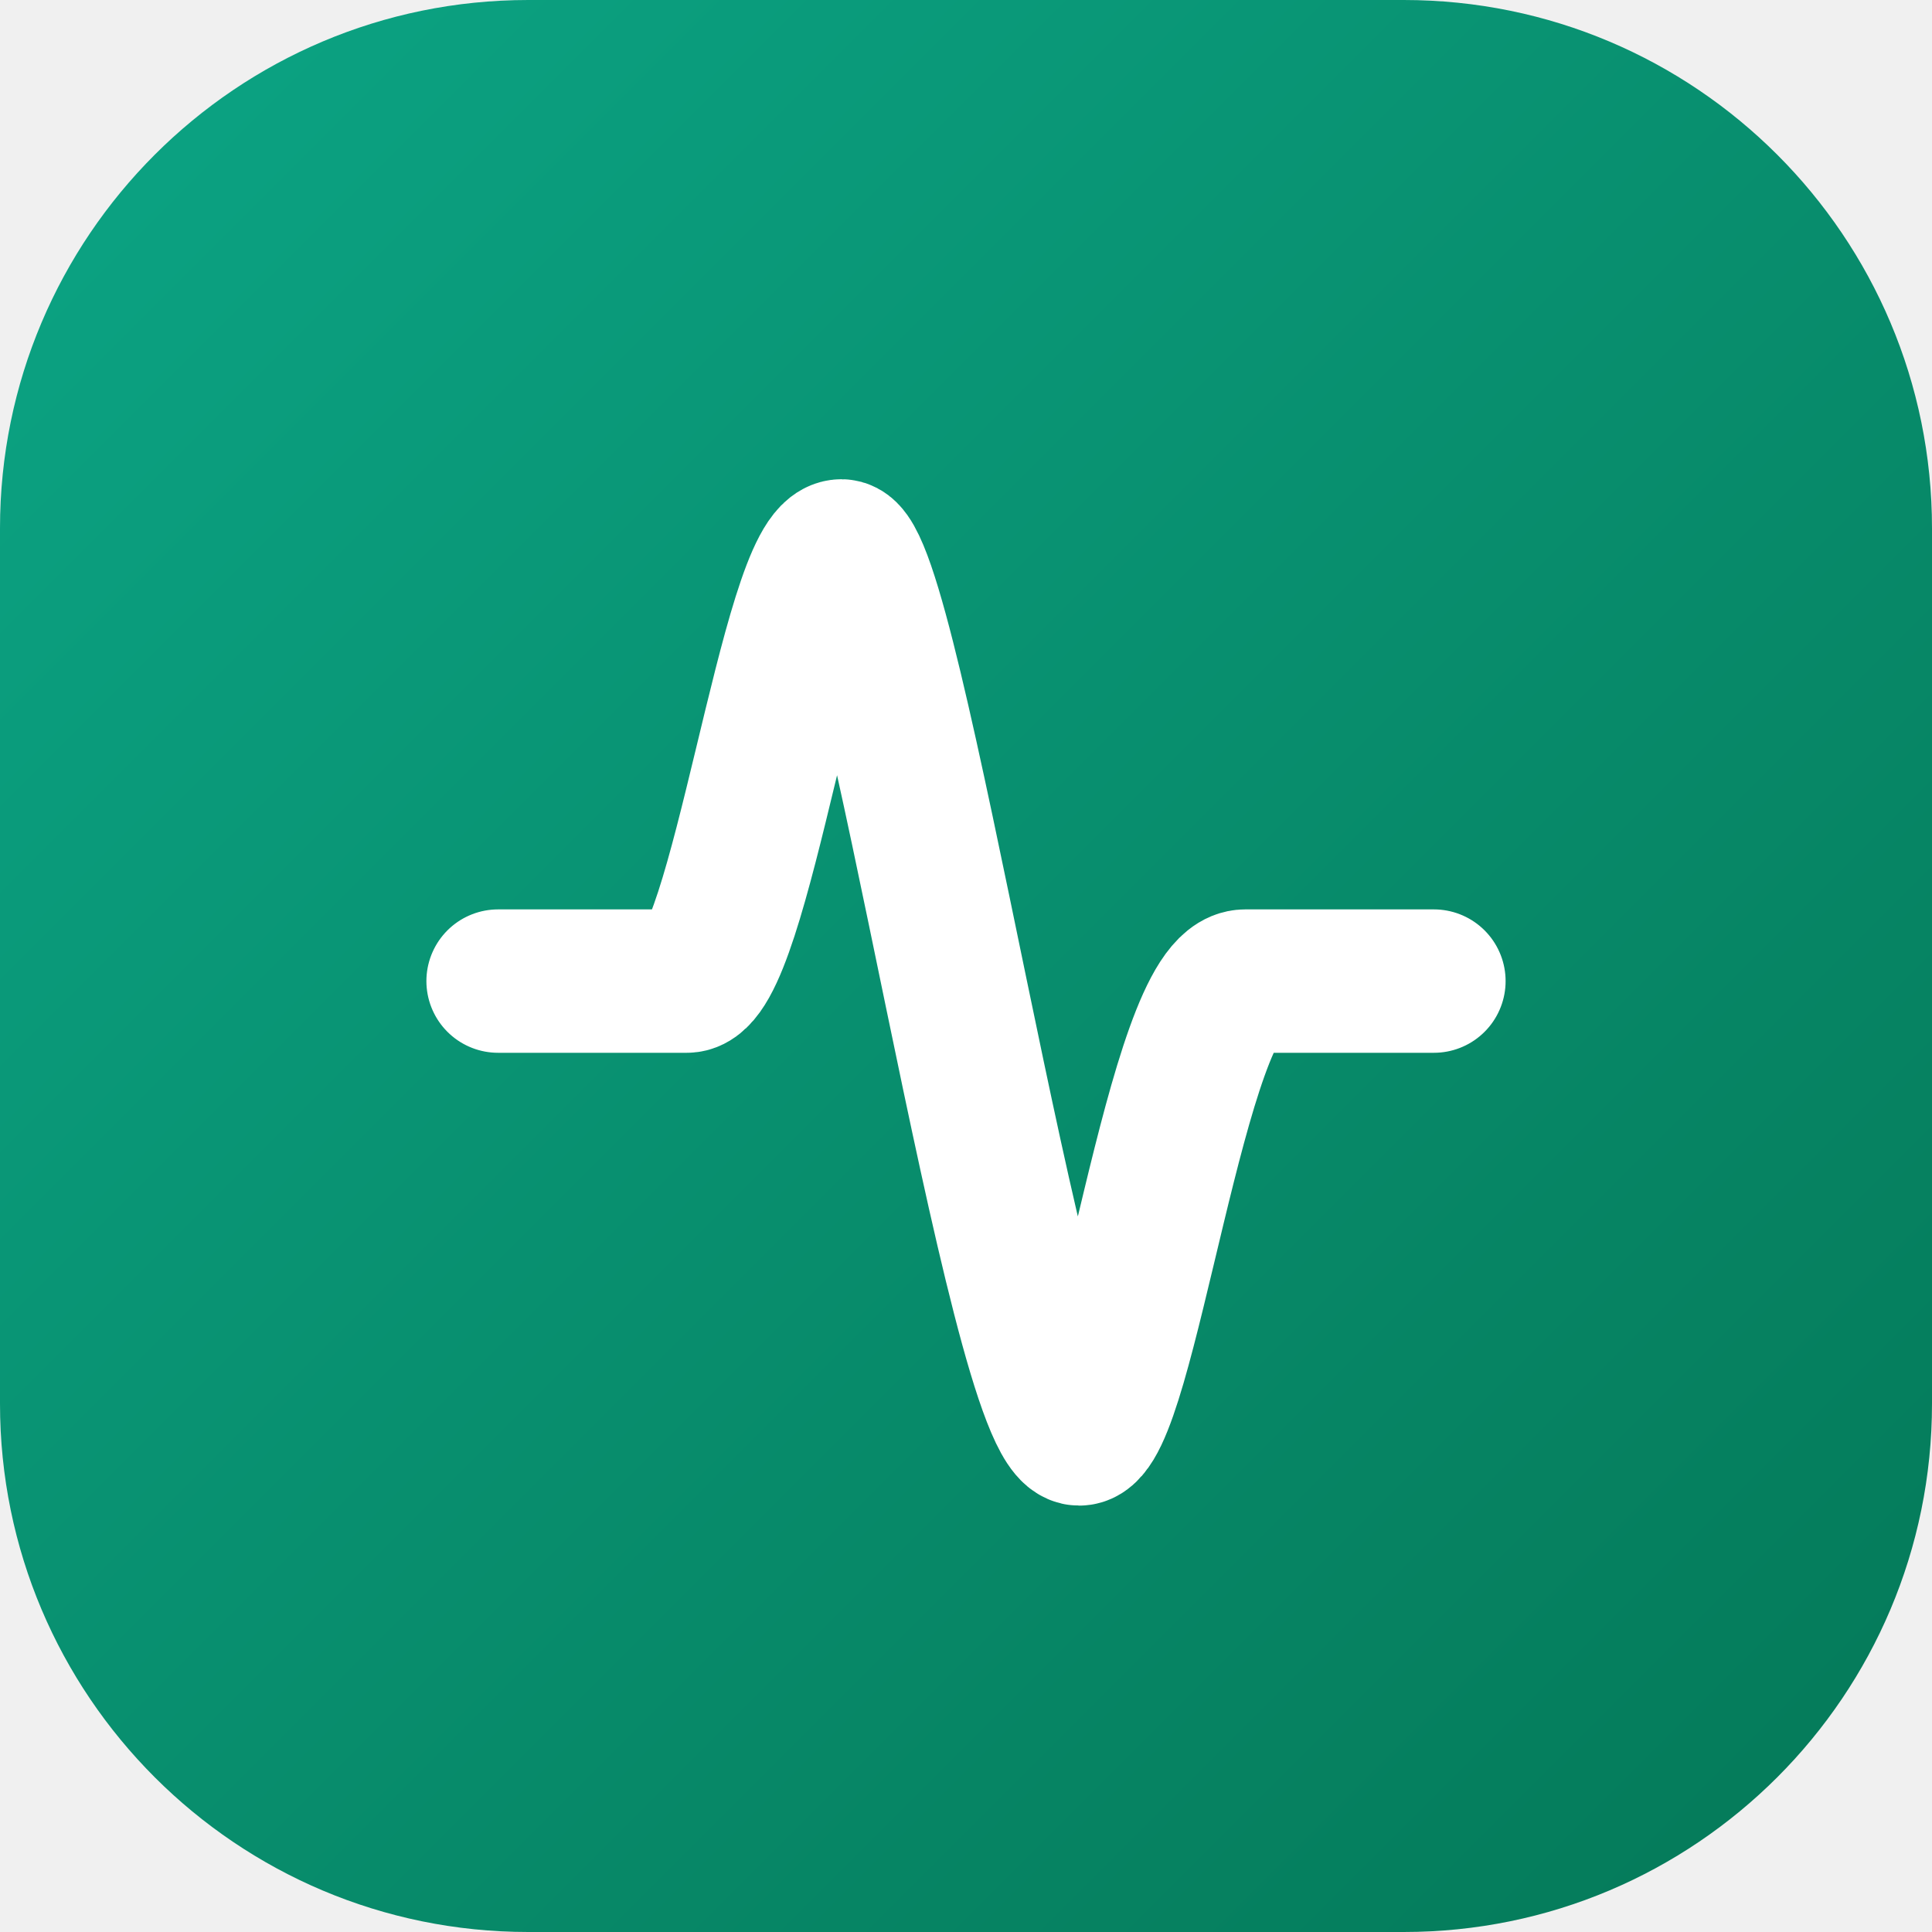
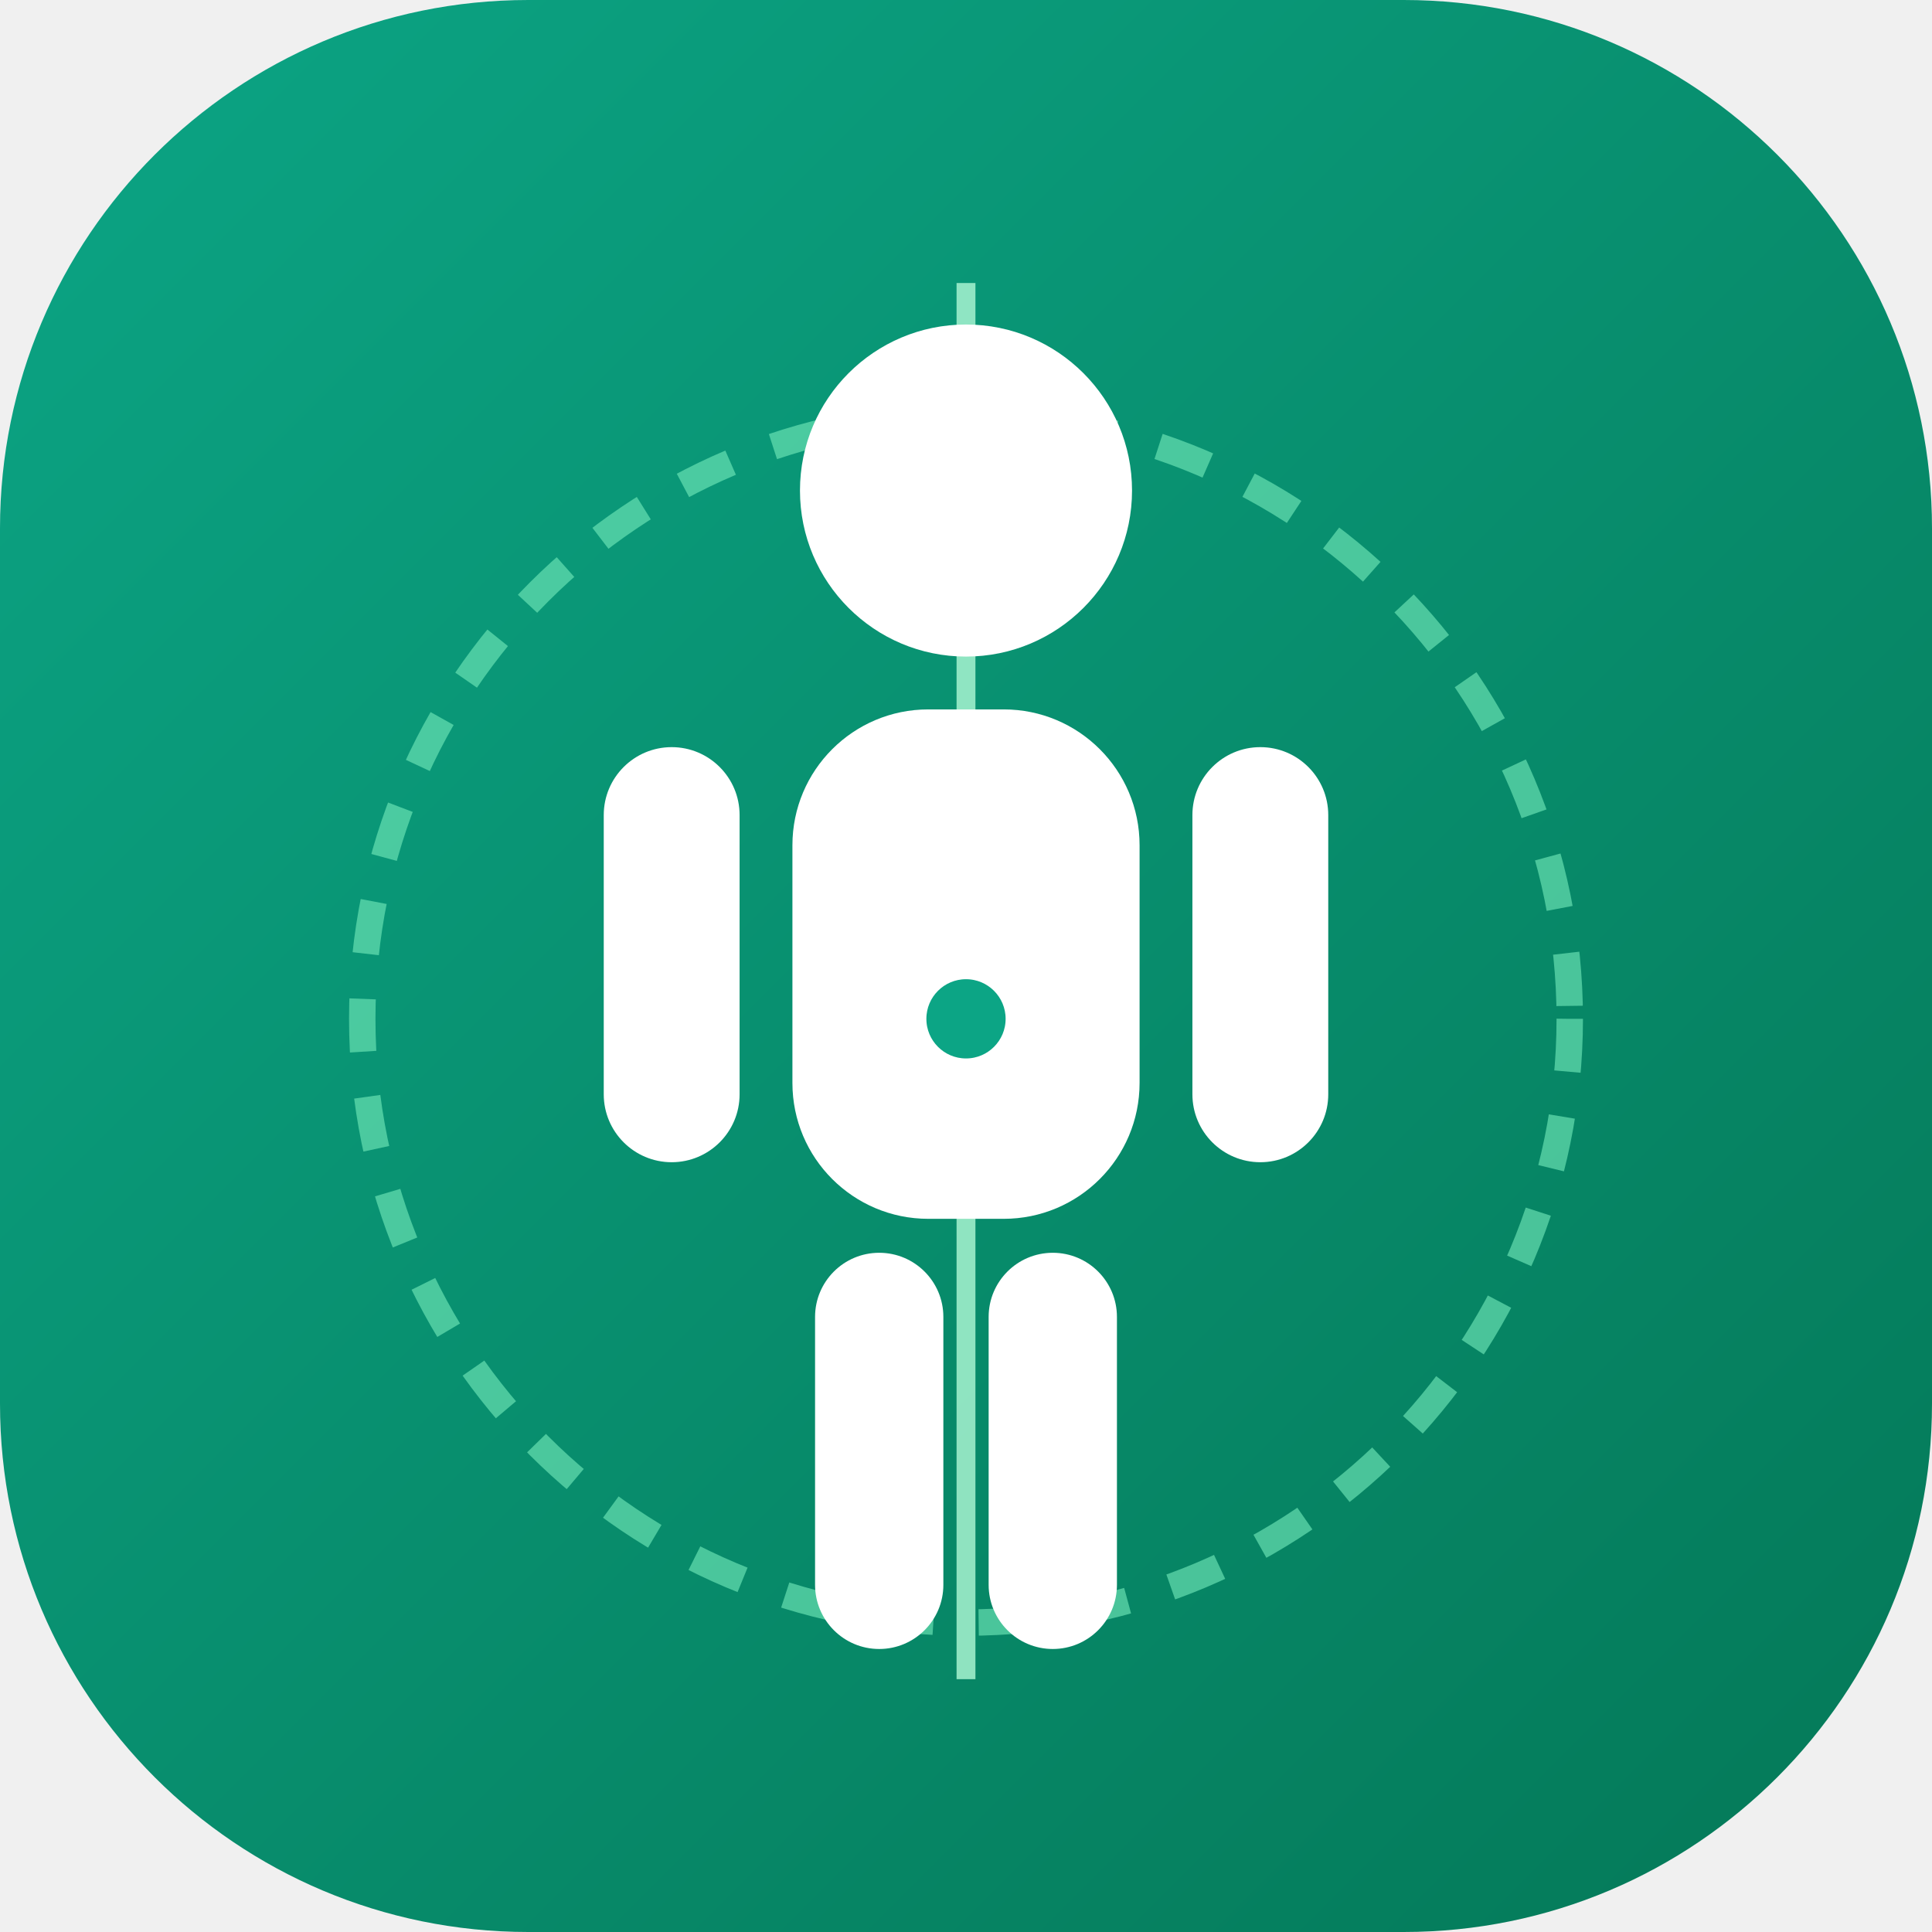
<svg xmlns="http://www.w3.org/2000/svg" viewBox="0 0 512 512">
  <defs>
-     <linearGradient id="alignmentGrad" x1="0%" y1="0%" x2="100%" y2="100%">
+     <linearGradient id="bgGrad3" x1="0%" y1="0%" x2="100%" y2="100%">
      <stop offset="0%" stop-color="#0ca585" />
      <stop offset="100%" stop-color="#047857" />
    </linearGradient>
  </defs>
-   <rect width="512" height="512" rx="140" fill="url(#alignmentGrad)" />
-   <path d="M 132 260 H 182 C 196 260 210 146 223 146 C 236 146 270 380 286 380 C 298 380 312 260 330 260 H 380" fill="none" stroke="#ffffff" stroke-width="38" stroke-linecap="round" stroke-linejoin="round" />
+   <rect width="512" height="512" rx="140" fill="url(#bgGrad3)" />
+   <circle cx="256" cy="270" r="160" fill="none" stroke="#6ee7b7" stroke-width="7" stroke-dasharray="14 12" opacity="0.65" />
+   <line x1="256" y1="75" x2="256" y2="445" stroke="#a7f3d0" stroke-width="5" opacity="0.85" />
+   <circle cx="256" cy="130" r="44" fill="#ffffff" />
+   <rect x="210" y="188" width="92" height="135" rx="36" fill="#ffffff" />
+   <rect x="160" y="198" width="36" height="110" rx="18" fill="#ffffff" />
+   <rect x="316" y="198" width="36" height="110" rx="18" fill="#ffffff" />
+   <rect x="216" y="332" width="34" height="105" rx="17" fill="#ffffff" />
+   <rect x="262" y="332" width="34" height="105" rx="17" fill="#ffffff" />
+   <circle cx="256" cy="270" r="12" fill="#0ca585" stroke="#ffffff" stroke-width="3" />
</svg>
